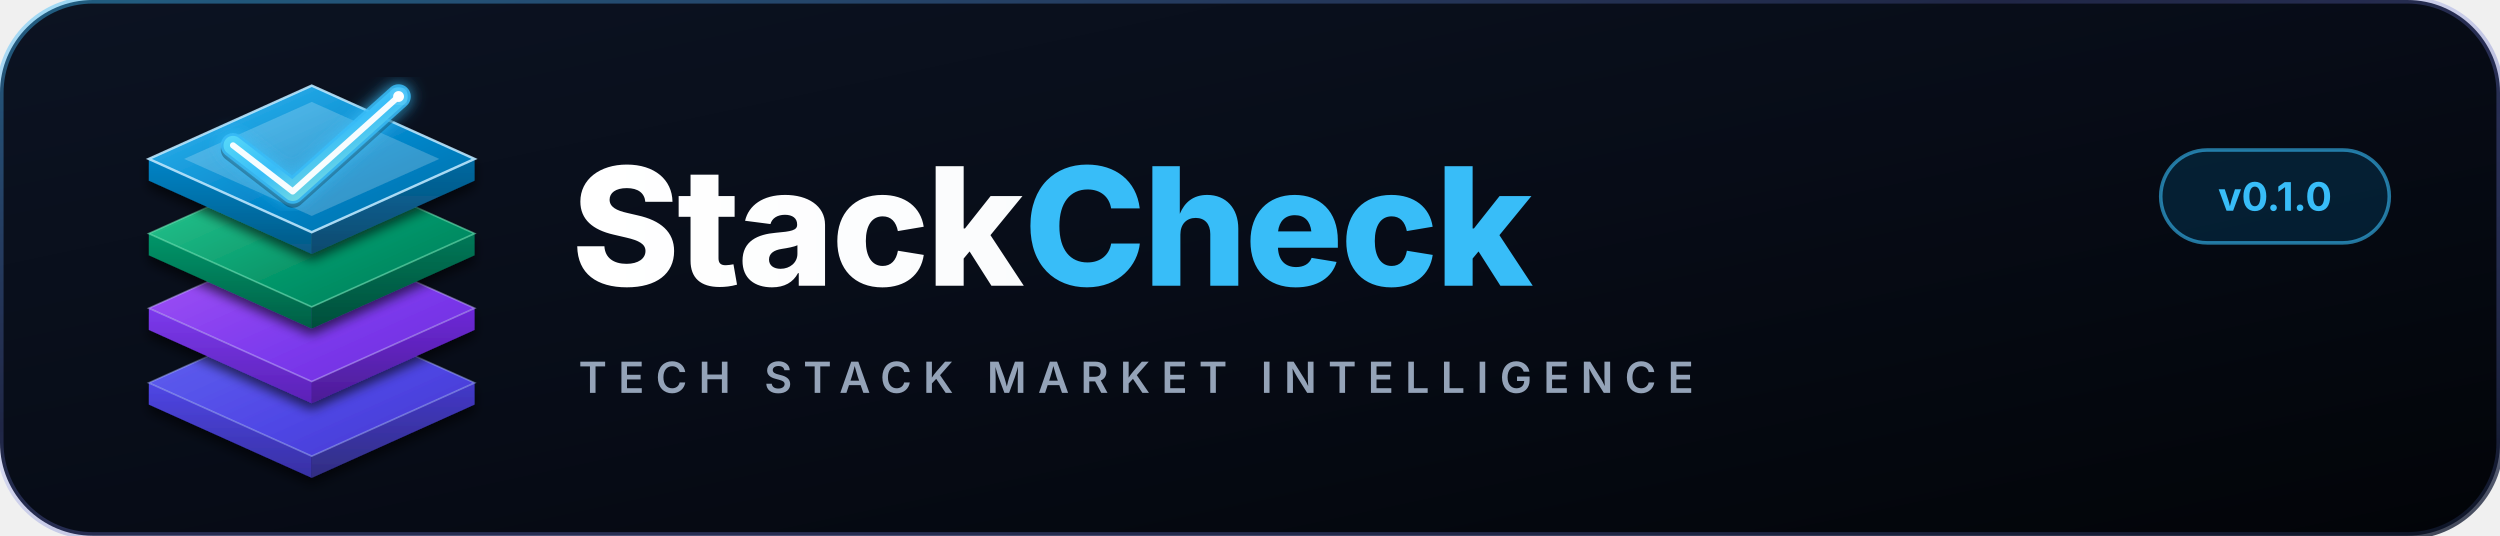
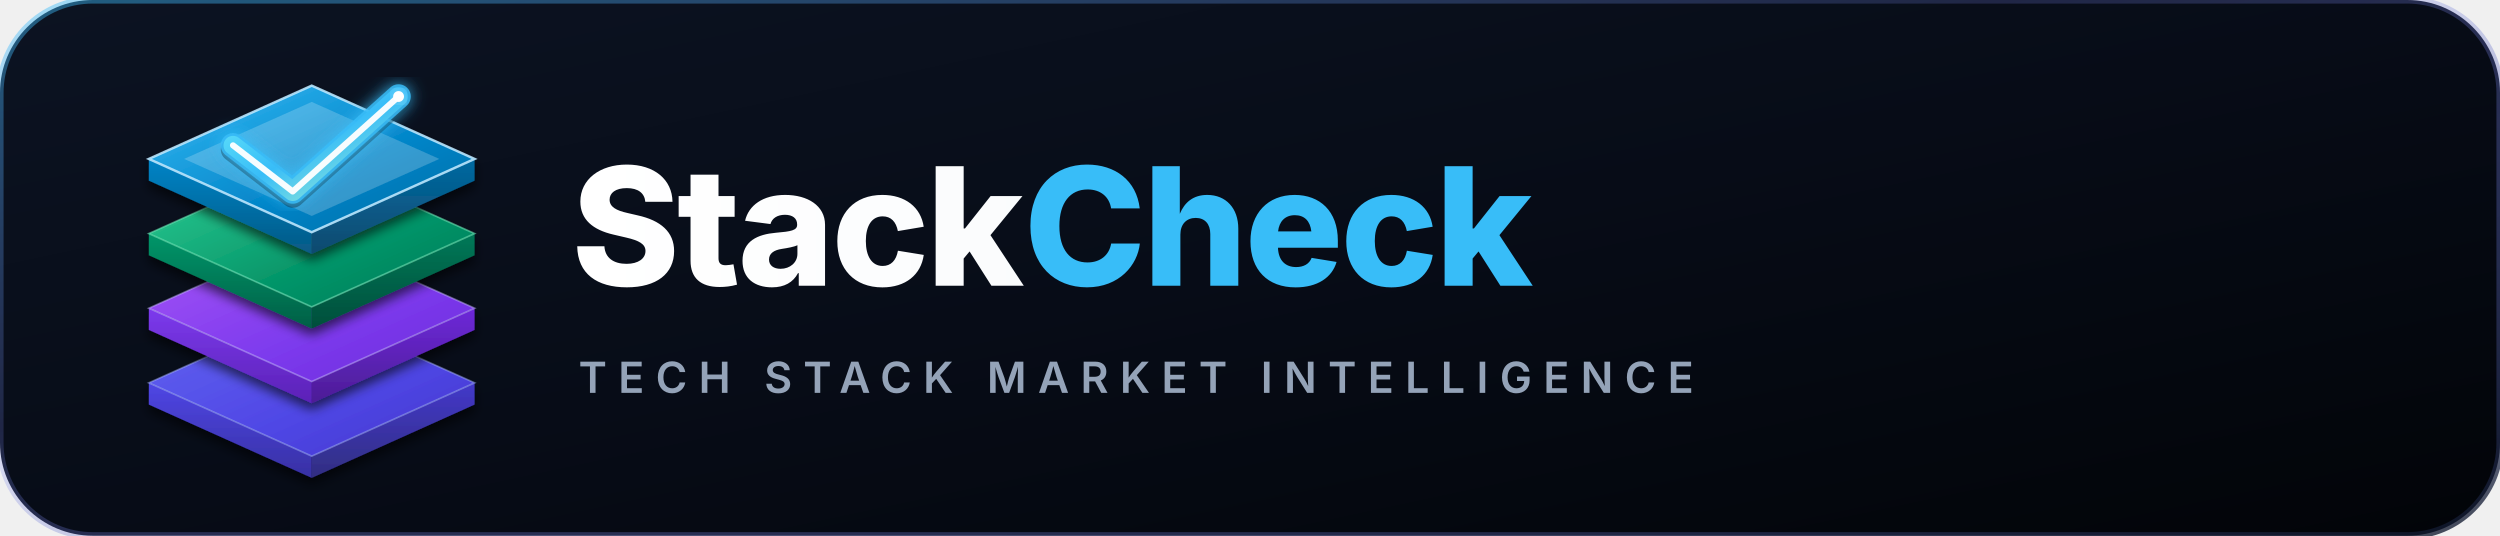
<svg xmlns="http://www.w3.org/2000/svg" viewBox="0 0 700 150" width="100%" height="100%">
  <defs>
    <linearGradient id="l-bg" x1="0%" y1="0%" x2="100%" y2="100%">
      <stop offset="0%" stop-color="#0c1322" />
      <stop offset="50%" stop-color="#070c17" />
      <stop offset="100%" stop-color="#020408" />
    </linearGradient>
    <linearGradient id="l-border" x1="0%" y1="0%" x2="100%" y2="100%">
      <stop offset="0%" stop-color="#38bdf8" stop-opacity="0.45" />
      <stop offset="40%" stop-color="#818cf8" stop-opacity="0.2" />
      <stop offset="100%" stop-color="#0f172a" stop-opacity="0.8" />
    </linearGradient>
    <linearGradient id="l-l1-top" x1="0%" y1="0%" x2="100%" y2="100%">
      <stop offset="0%" stop-color="#38bdf8" />
      <stop offset="60%" stop-color="#0284c7" />
      <stop offset="100%" stop-color="#0369a1" />
    </linearGradient>
    <linearGradient id="l-l1-left" x1="0%" y1="0%" x2="0%" y2="100%">
      <stop offset="0%" stop-color="#0284c7" />
      <stop offset="100%" stop-color="#075985" />
    </linearGradient>
    <linearGradient id="l-l1-right" x1="0%" y1="0%" x2="0%" y2="100%">
      <stop offset="0%" stop-color="#0369a1" />
      <stop offset="100%" stop-color="#0c4a6e" />
    </linearGradient>
    <linearGradient id="l-l2-top" x1="0%" y1="0%" x2="100%" y2="100%">
      <stop offset="0%" stop-color="#34d399" />
      <stop offset="60%" stop-color="#059669" />
      <stop offset="100%" stop-color="#047857" />
    </linearGradient>
    <linearGradient id="l-l2-left" x1="0%" y1="0%" x2="0%" y2="100%">
      <stop offset="0%" stop-color="#059669" />
      <stop offset="100%" stop-color="#065f46" />
    </linearGradient>
    <linearGradient id="l-l2-right" x1="0%" y1="0%" x2="0%" y2="100%">
      <stop offset="0%" stop-color="#047857" />
      <stop offset="100%" stop-color="#064e3b" />
    </linearGradient>
    <linearGradient id="l-l3-top" x1="0%" y1="0%" x2="100%" y2="100%">
      <stop offset="0%" stop-color="#a855f7" />
      <stop offset="60%" stop-color="#7c3aed" />
      <stop offset="100%" stop-color="#6d28d9" />
    </linearGradient>
    <linearGradient id="l-l3-left" x1="0%" y1="0%" x2="0%" y2="100%">
      <stop offset="0%" stop-color="#7c3aed" />
      <stop offset="100%" stop-color="#5b21b6" />
    </linearGradient>
    <linearGradient id="l-l3-right" x1="0%" y1="0%" x2="0%" y2="100%">
      <stop offset="0%" stop-color="#6d28d9" />
      <stop offset="100%" stop-color="#4c1d95" />
    </linearGradient>
    <linearGradient id="l-l4-top" x1="0%" y1="0%" x2="100%" y2="100%">
      <stop offset="0%" stop-color="#6366f1" />
      <stop offset="60%" stop-color="#4f46e5" />
      <stop offset="100%" stop-color="#4338ca" />
    </linearGradient>
    <linearGradient id="l-l4-left" x1="0%" y1="0%" x2="0%" y2="100%">
      <stop offset="0%" stop-color="#4f46e5" />
      <stop offset="100%" stop-color="#3730a3" />
    </linearGradient>
    <linearGradient id="l-l4-right" x1="0%" y1="0%" x2="0%" y2="100%">
      <stop offset="0%" stop-color="#4338ca" />
      <stop offset="100%" stop-color="#312e81" />
    </linearGradient>
    <linearGradient id="text-title" x1="0%" y1="0%" x2="100%" y2="0%">
      <stop offset="0%" stop-color="#ffffff" />
      <stop offset="70%" stop-color="#f8fafc" />
      <stop offset="100%" stop-color="#e2e8f0" />
    </linearGradient>
    <linearGradient id="l-check-grad" x1="0%" y1="0%" x2="100%" y2="100%">
      <stop offset="0%" stop-color="#67e8f9" />
      <stop offset="50%" stop-color="#38bdf8" />
      <stop offset="100%" stop-color="#a7f3d0" />
    </linearGradient>
    <filter id="l-glow" x="-20%" y="-20%" width="140%" height="140%">
      <feGaussianBlur stdDeviation="6" result="blur" />
      <feComposite in="SourceGraphic" in2="blur" operator="over" />
    </filter>
    <filter id="l-shadow" x="-20%" y="-20%" width="140%" height="140%">
      <feGaussianBlur in="SourceAlpha" stdDeviation="4" />
      <feOffset dx="0" dy="5" result="offsetblur" />
      <feFlood flood-color="#000000" flood-opacity="0.6" />
      <feComposite in2="offsetblur" operator="in" />
      <feMerge>
        <feMergeNode />
        <feMergeNode in="SourceGraphic" />
      </feMerge>
    </filter>
  </defs>
  <rect width="700" height="150" rx="26" fill="url(#l-bg)" />
  <rect width="700" height="150" rx="26" fill="none" stroke="url(#l-border)" stroke-width="2" />
  <g transform="translate(-10, -22) scale(0.38)">
    <g filter="url(#l-shadow)">
      <path d="M 136 340 L 256 394 L 256 410 L 136 356 Z" fill="url(#l-l4-left)" />
      <path d="M 256 394 L 376 340 L 376 356 L 256 410 Z" fill="url(#l-l4-right)" />
      <path d="M 256 286 L 376 340 L 256 394 L 136 340 Z" fill="url(#l-l4-top)" />
      <path d="M 256 286 L 376 340 L 256 394 L 136 340 Z" fill="none" stroke="#a5b4fc" stroke-width="1.2" opacity="0.5" />
    </g>
    <g filter="url(#l-shadow)">
      <path d="M 136 285 L 256 339 L 256 355 L 136 301 Z" fill="url(#l-l3-left)" />
      <path d="M 256 339 L 376 285 L 376 301 L 256 355 Z" fill="url(#l-l3-right)" />
      <path d="M 256 231 L 376 285 L 256 339 L 136 285 Z" fill="url(#l-l3-top)" />
      <path d="M 256 231 L 376 285 L 256 339 L 136 285 Z" fill="none" stroke="#c4b5fd" stroke-width="1.2" opacity="0.5" />
    </g>
    <g filter="url(#l-shadow)">
      <path d="M 136 230 L 256 284 L 256 300 L 136 246 Z" fill="url(#l-l2-left)" />
      <path d="M 256 284 L 376 230 L 376 246 L 256 300 Z" fill="url(#l-l2-right)" />
      <path d="M 256 176 L 376 230 L 256 284 L 136 230 Z" fill="url(#l-l2-top)" />
      <path d="M 256 176 L 376 230 L 256 284 L 136 230 Z" fill="none" stroke="#6ee7b7" stroke-width="1.2" opacity="0.6" />
    </g>
    <g filter="url(#l-shadow)">
      <path d="M 136 175 L 256 229 L 256 245 L 136 191 Z" fill="url(#l-l1-left)" />
      <path d="M 256 229 L 376 175 L 376 191 L 256 245 Z" fill="url(#l-l1-right)" />
      <path d="M 256 121 L 376 175 L 256 229 L 136 175 Z" fill="url(#l-l1-top)" />
      <path d="M 256 133 L 350 175 L 256 217 L 162 175 Z" fill="#ffffff" opacity="0.2" />
      <path d="M 256 121 L 376 175 L 256 229 L 136 175 Z" fill="none" stroke="#bae6fd" stroke-width="1.8" opacity="0.9" />
    </g>
    <path d="M 198 168 L 242 202 L 320 132" fill="none" stroke="#000000" stroke-width="18" stroke-linecap="round" stroke-linejoin="round" opacity="0.4" />
    <path d="M 198 165 L 242 199 L 320 129" fill="none" stroke="#38bdf8" stroke-width="18" stroke-linecap="round" stroke-linejoin="round" filter="url(#l-glow)" opacity="0.9" />
    <path d="M 198 165 L 242 199 L 320 129" fill="none" stroke="url(#l-check-grad)" stroke-width="14" stroke-linecap="round" stroke-linejoin="round" />
    <path d="M 198 165 L 242 199 L 320 129" fill="none" stroke="#ffffff" stroke-width="4.5" stroke-linecap="round" stroke-linejoin="round" opacity="0.95" />
    <circle cx="320" cy="129" r="4" fill="#ffffff" filter="url(#l-glow)" />
  </g>
  <text x="160" y="80" font-family="-apple-system, BlinkMacSystemFont, 'Segoe UI', Inter, Roboto, sans-serif" font-size="46" font-weight="800" fill="url(#text-title)" letter-spacing="-0.8">
    Stack<tspan fill="#38bdf8">Check</tspan>
  </text>
  <text x="162" y="110" font-family="-apple-system, BlinkMacSystemFont, 'Segoe UI', Inter, Roboto, sans-serif" font-size="12" font-weight="600" fill="#94a3b8" letter-spacing="3.2">
    TECH STACK MARKET INTELLIGENCE
  </text>
-   <g transform="translate(605, 42)">
-     <rect width="64" height="26" rx="13" fill="#0284c7" fill-opacity="0.18" />
-     <rect width="64" height="26" rx="13" fill="none" stroke="#38bdf8" stroke-opacity="0.6" stroke-width="1" />
-     <text x="32" y="17" font-family="-apple-system, BlinkMacSystemFont, sans-serif" font-size="11" font-weight="700" fill="#38bdf8" text-anchor="middle">v0.1.0</text>
-   </g>
</svg>
